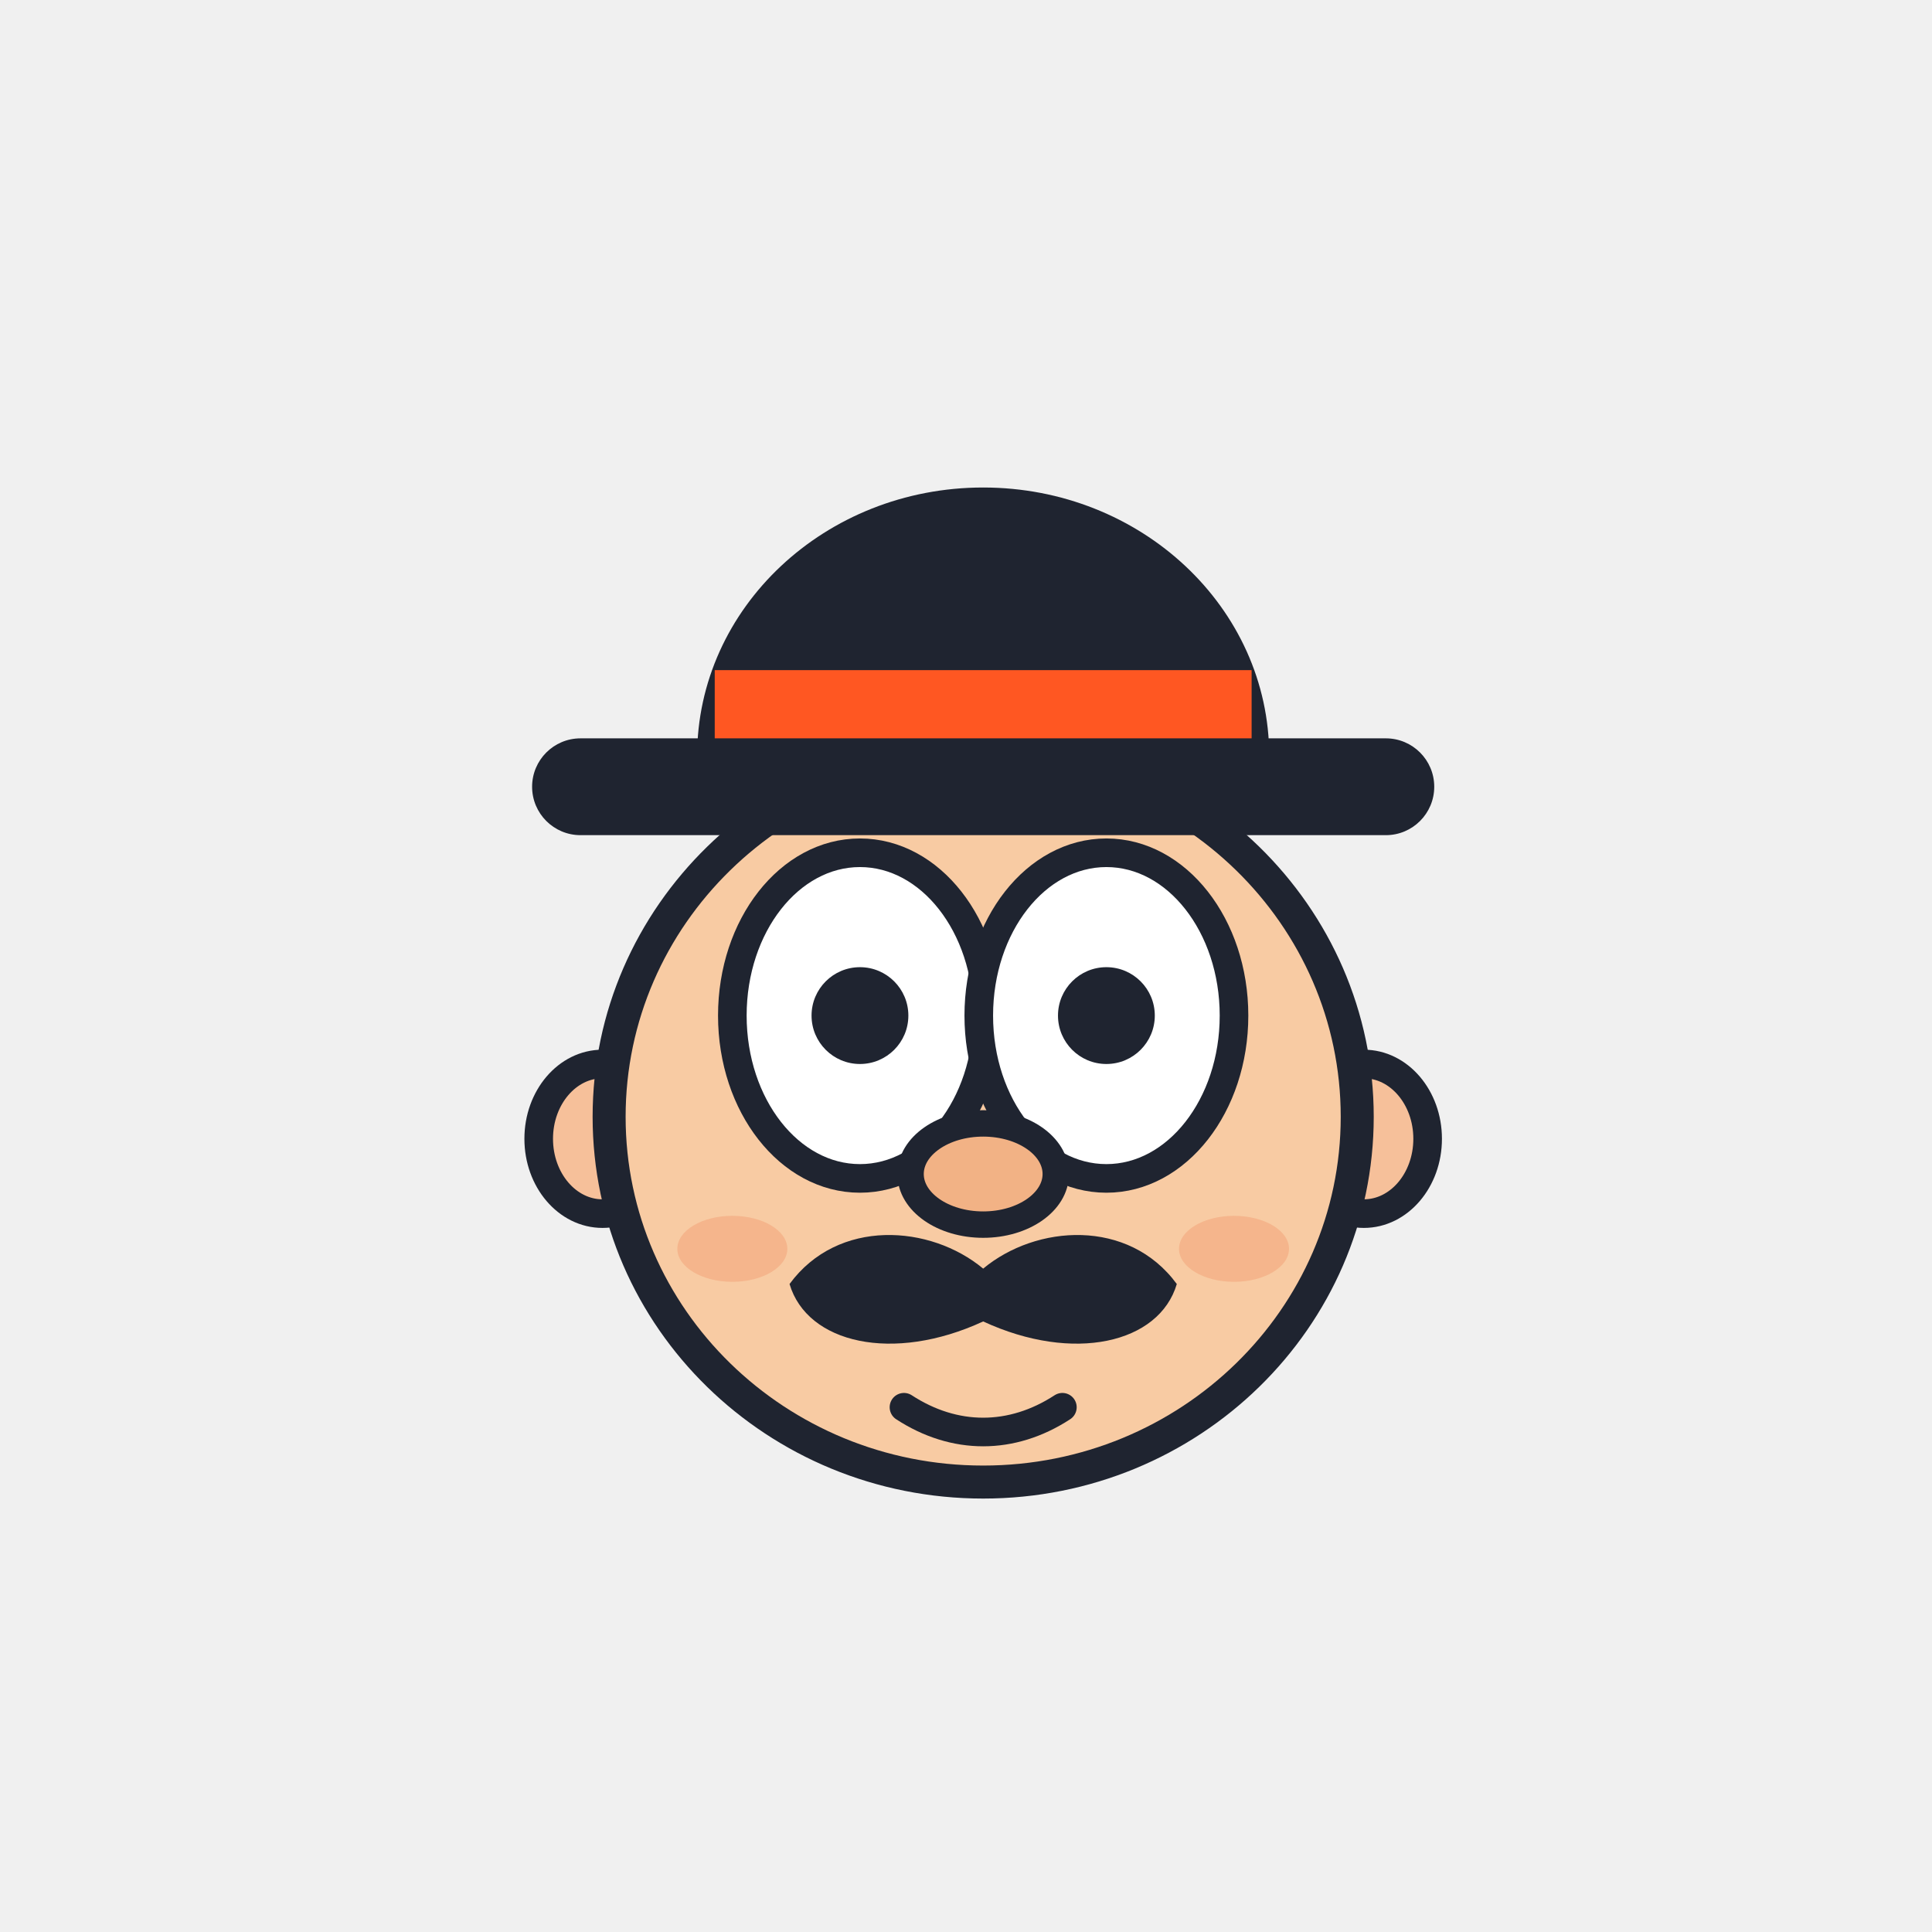
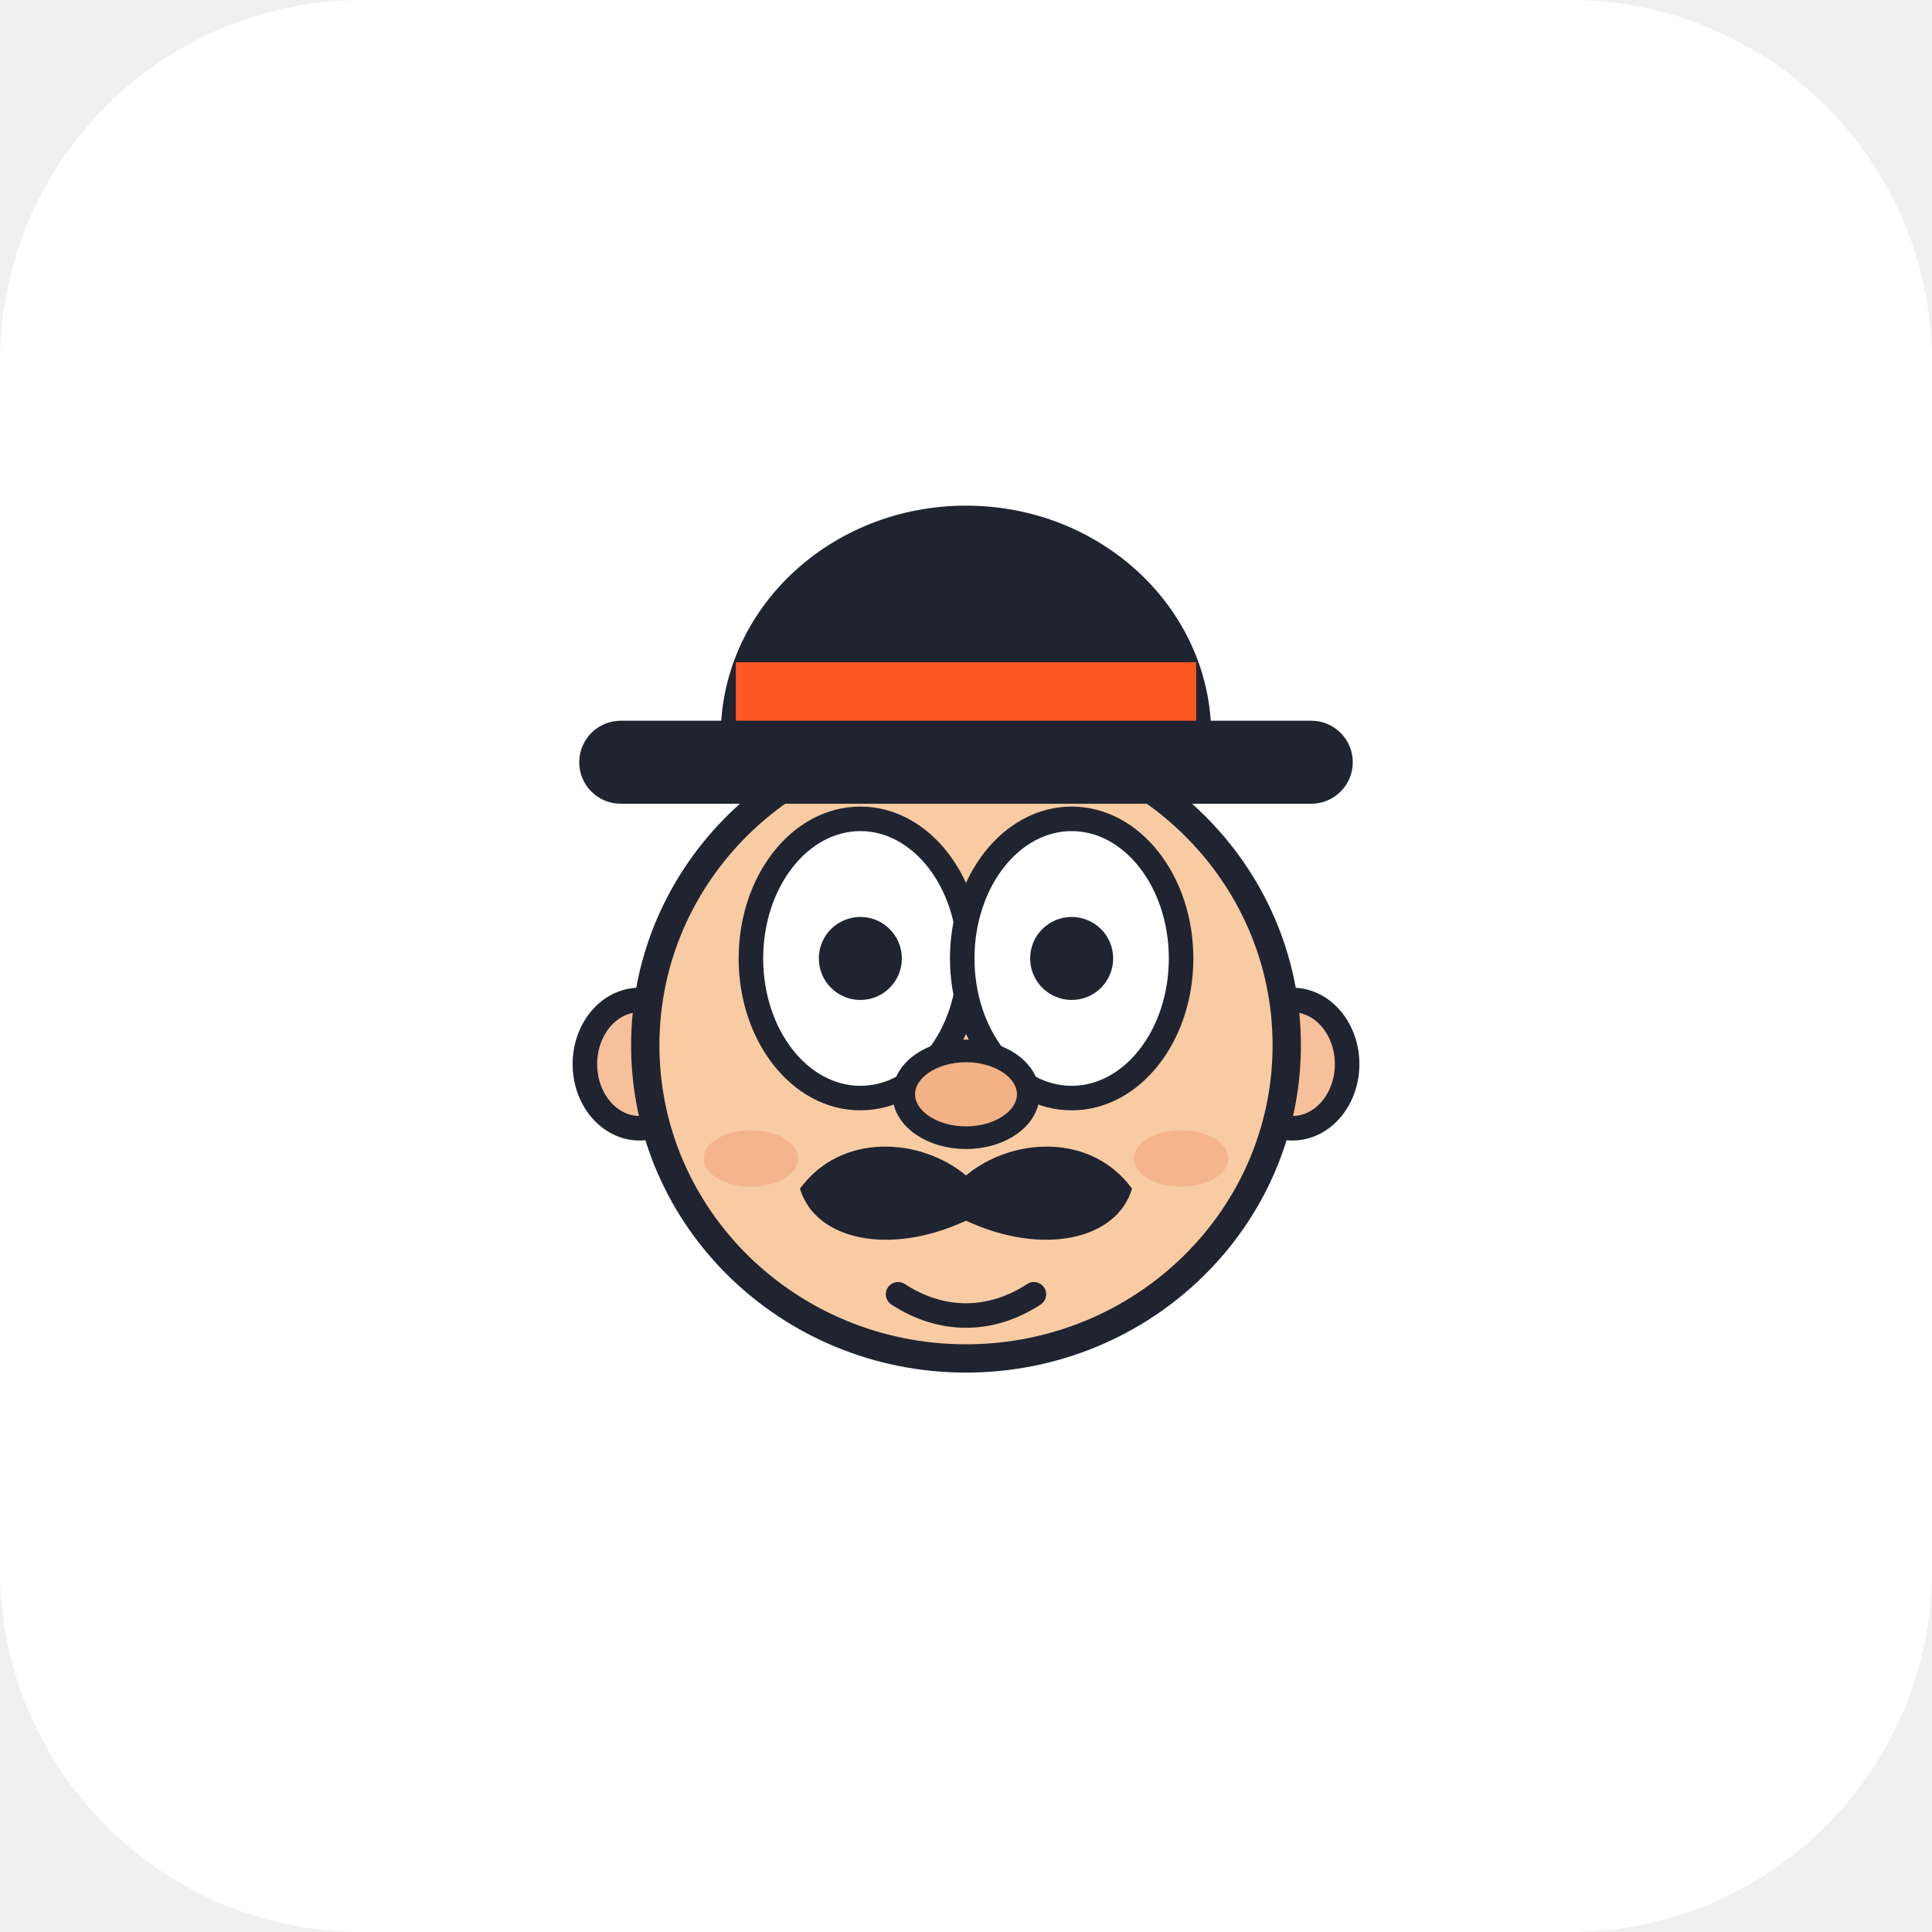
- <svg xmlns="http://www.w3.org/2000/svg" viewBox="0 0 180 180" fill="none" role="img" aria-label="Meneer Marketing">
-   <g transform="translate(26 20) scale(2.05)">
+ <svg xmlns="http://www.w3.org/2000/svg" viewBox="0 0 512 512" fill="none" role="img" aria-label="Meneer Marketing profielfoto">
+   <rect width="512" height="512" rx="96" fill="#FFFFFF" />
+   <g transform="translate(96 72) scale(5)">
    <ellipse cx="14.7" cy="42" rx="2.9" ry="3.4" fill="#F6C09A" stroke="#1F2430" stroke-width="1.3" />
    <ellipse cx="49.3" cy="42" rx="2.9" ry="3.4" fill="#F6C09A" stroke="#1F2430" stroke-width="1.3" />
    <ellipse cx="32" cy="41" rx="17" ry="16.6" fill="#F8CBA3" stroke="#1F2430" stroke-width="1.5" />
    <ellipse cx="20.6" cy="47" rx="2.5" ry="1.5" fill="#F2A075" opacity="0.5" />
    <ellipse cx="43.4" cy="47" rx="2.5" ry="1.5" fill="#F2A075" opacity="0.5" />
    <ellipse cx="26.4" cy="36.4" rx="5.8" ry="7.4" fill="#fff" stroke="#1F2430" stroke-width="1.3" />
    <ellipse cx="37.6" cy="36.4" rx="5.8" ry="7.4" fill="#fff" stroke="#1F2430" stroke-width="1.3" />
    <circle cx="26.4" cy="36.4" r="2.2" fill="#1F2430" />
    <circle cx="37.6" cy="36.4" r="2.2" fill="#1F2430" />
    <ellipse cx="32" cy="43.6" rx="3.3" ry="2.3" fill="#F2B285" stroke="#1F2430" stroke-width="1.2" />
    <path d="M23.2 48.6C25.4 45.6 29.6 45.9 32 47.9C34.4 45.9 38.6 45.6 40.8 48.6C40 51.3 36.1 52.2 32 50.3C27.9 52.2 24 51.3 23.2 48.6Z" fill="#1F2430" />
    <path d="M28.4 54.2c2.3 1.5 4.9 1.5 7.2 0" fill="none" stroke="#1F2430" stroke-width="1.3" stroke-linecap="round" />
    <path d="M19 24.6a13 12.2 0 0 1 26 0v0.9h-26z" fill="#1F2430" />
    <rect x="19.8" y="20.7" width="24.4" height="4" fill="#FF5722" />
    <rect x="11.5" y="23.8" width="41" height="4.4" rx="2.2" fill="#1F2430" />
  </g>
</svg>
